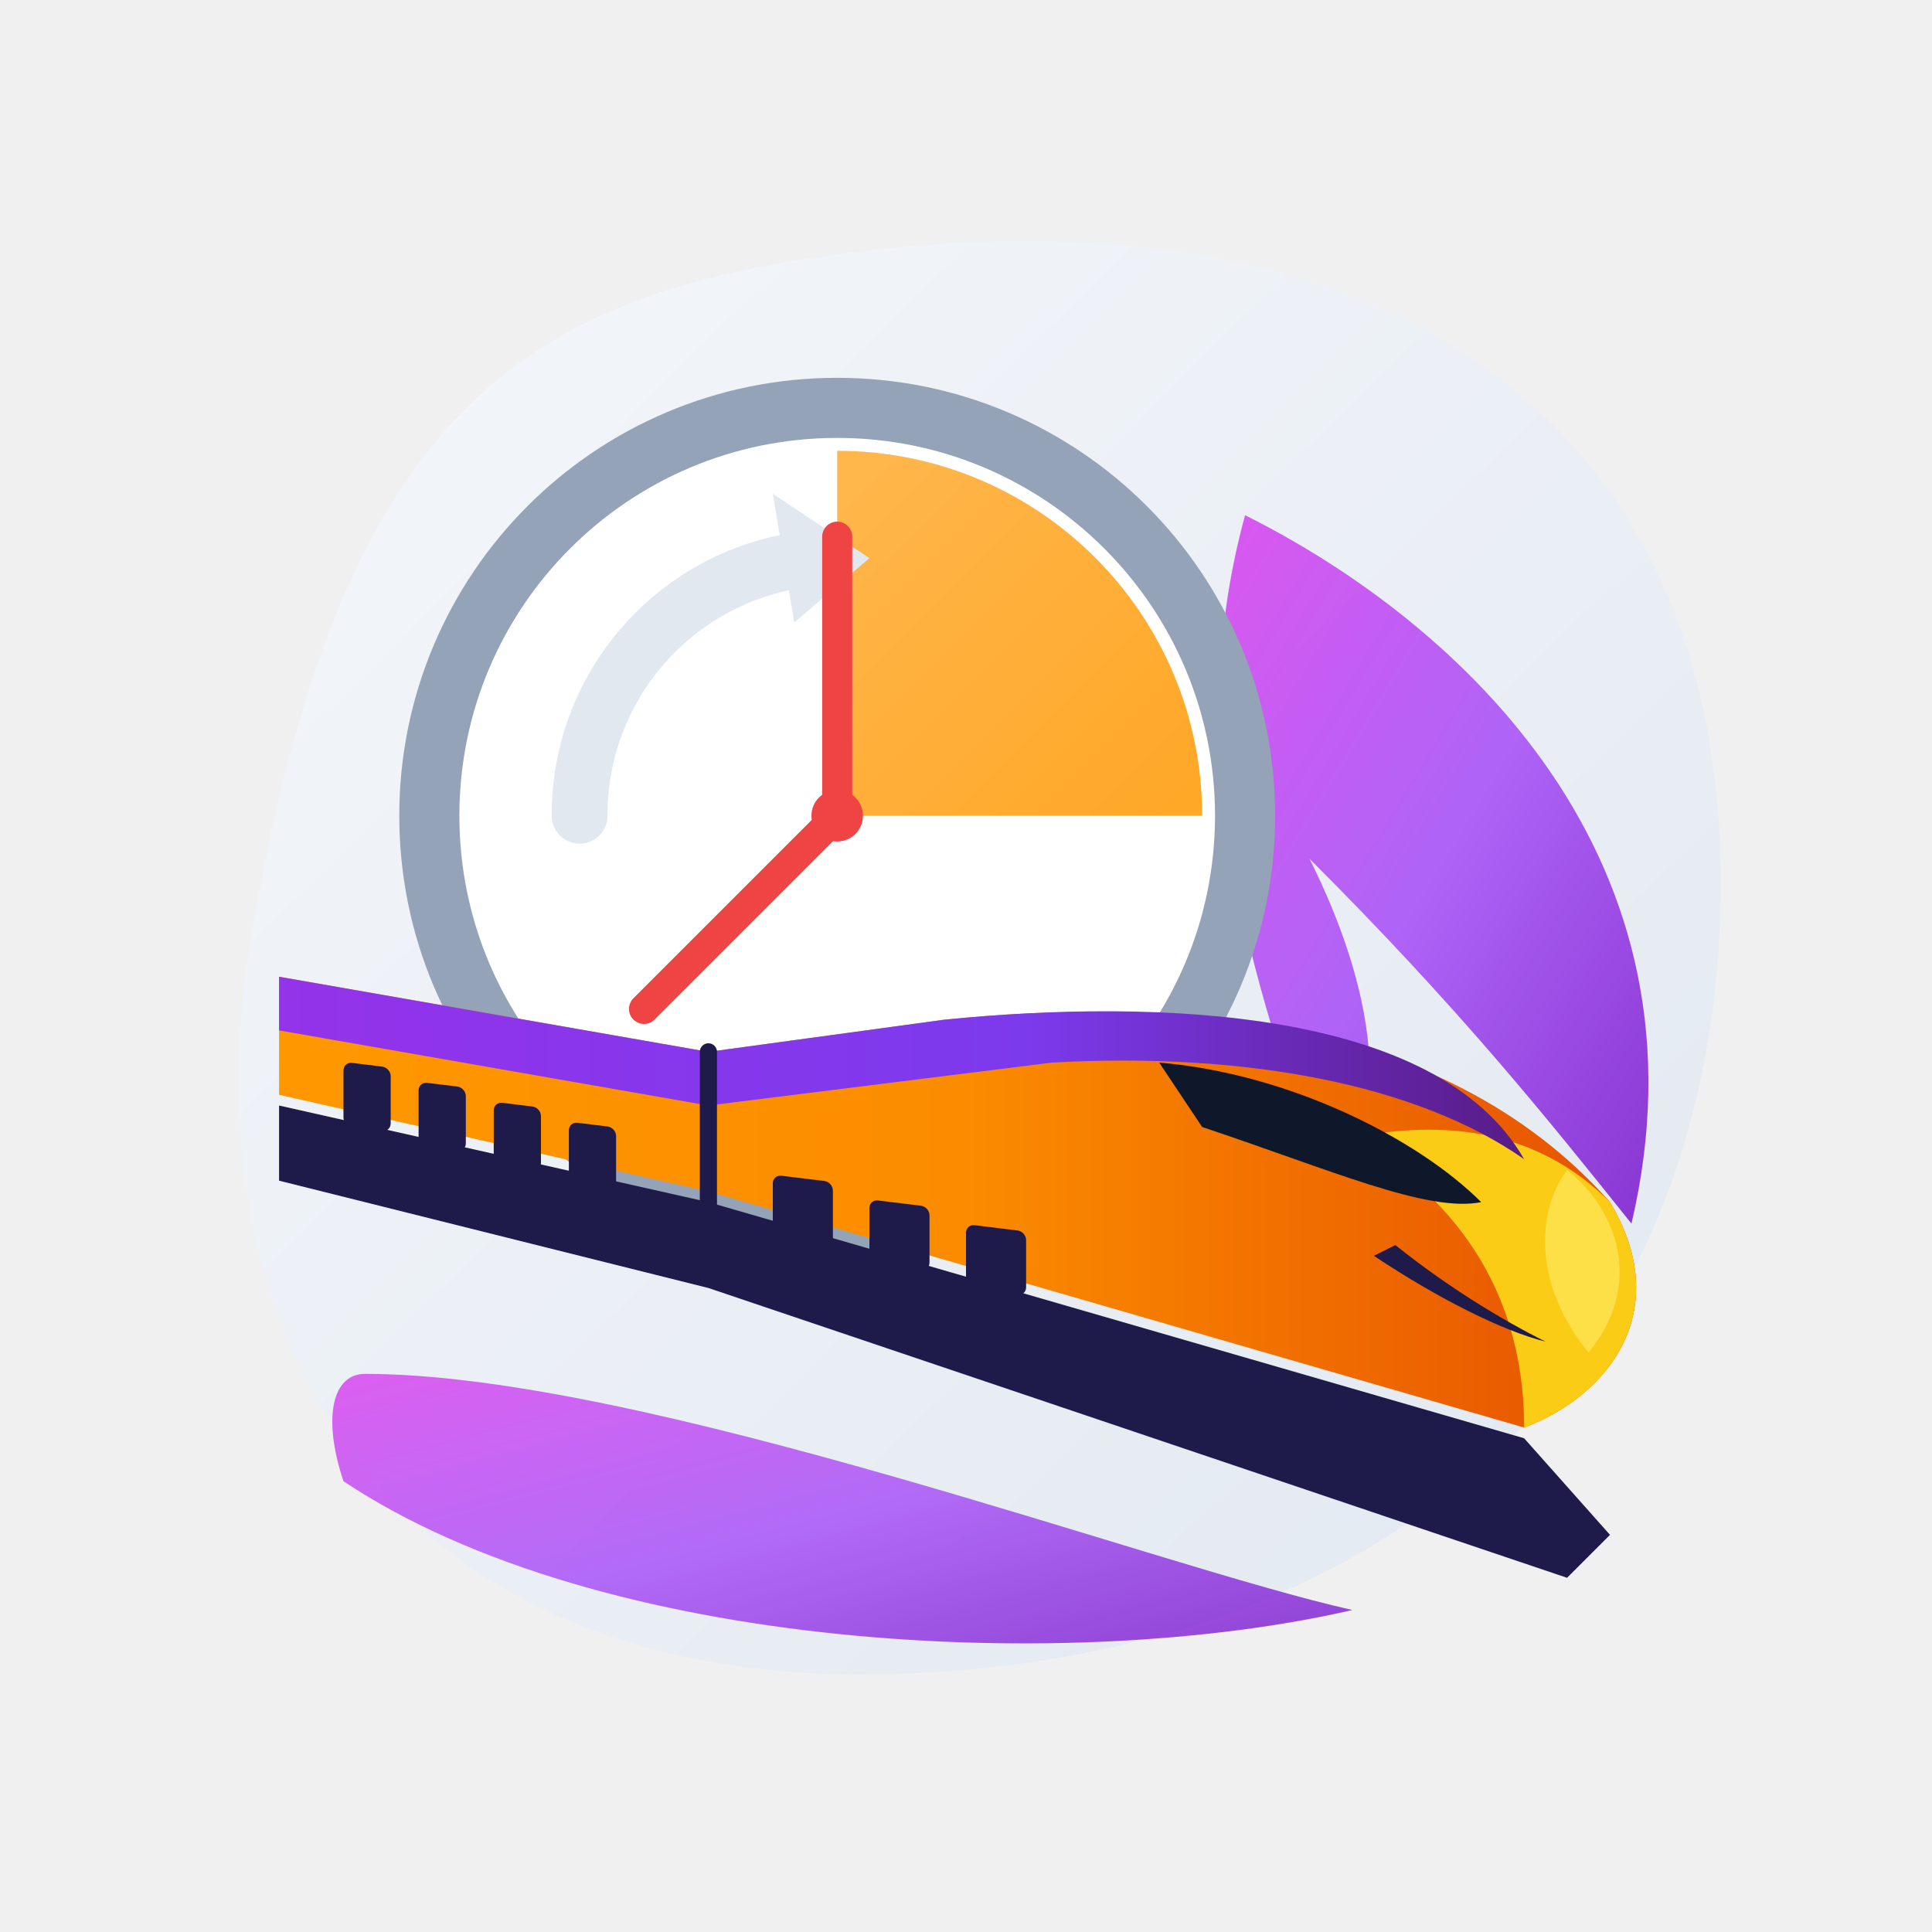
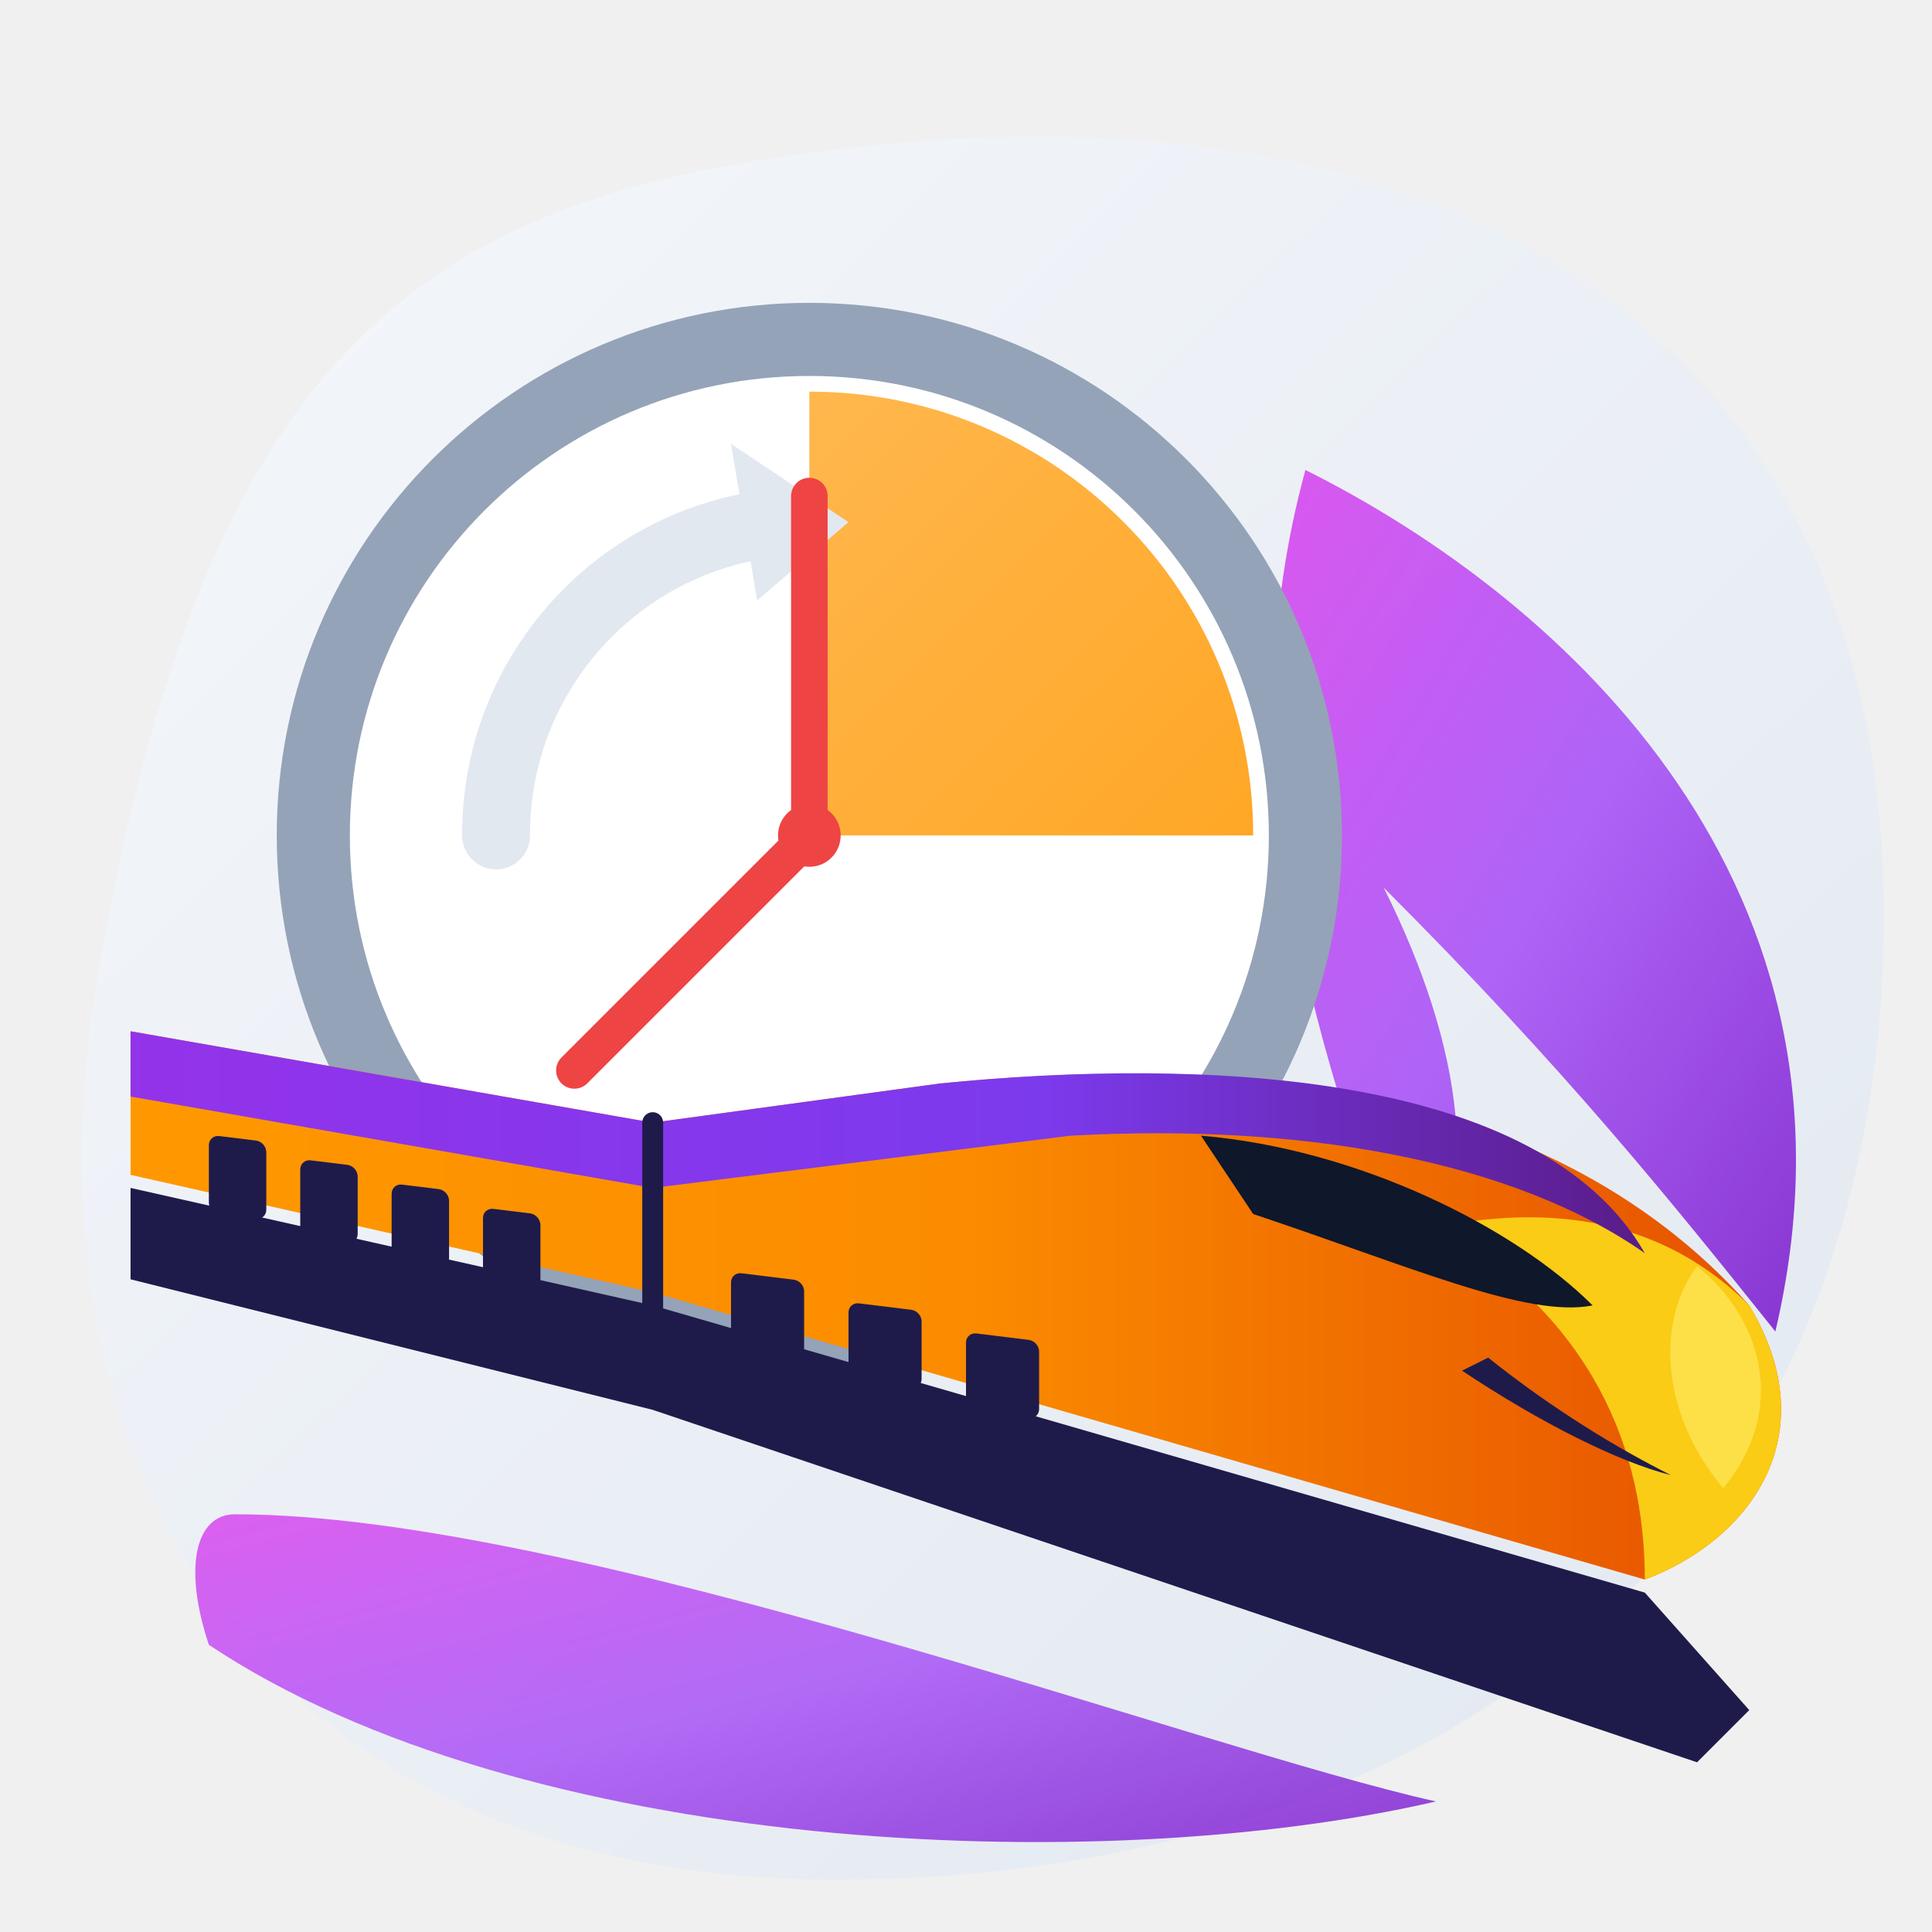
- <svg xmlns="http://www.w3.org/2000/svg" viewBox="0 0 900 900" width="100%" height="100%">
+ <svg xmlns="http://www.w3.org/2000/svg" viewBox="80 60 740 740" width="100%" height="100%">
  <defs>
    <linearGradient id="cloudGrad" x1="0%" y1="0%" x2="100%" y2="100%">
      <stop offset="0%" stop-color="#F4F7FB" />
      <stop offset="100%" stop-color="#E2E8F0" />
    </linearGradient>
    <linearGradient id="speedPurple" x1="0%" y1="0%" x2="100%" y2="100%">
      <stop offset="0%" stop-color="#D946EF" />
      <stop offset="50%" stop-color="#A855F7" />
      <stop offset="100%" stop-color="#7E22CE" />
    </linearGradient>
    <linearGradient id="trainOrangeGrad" x1="0%" y1="0%" x2="100%" y2="0%">
      <stop offset="0%" stop-color="#FF9800" />
      <stop offset="50%" stop-color="#FB8C00" />
      <stop offset="100%" stop-color="#E65100" />
    </linearGradient>
    <linearGradient id="trainPurpleGrad" x1="0%" y1="0%" x2="100%" y2="0%">
      <stop offset="0%" stop-color="#9333EA" />
      <stop offset="60%" stop-color="#7C3AED" />
      <stop offset="100%" stop-color="#581C87" />
    </linearGradient>
    <linearGradient id="clockSectorGrad" x1="0%" y1="0%" x2="100%" y2="100%">
      <stop offset="0%" stop-color="#FFB74D" />
      <stop offset="100%" stop-color="#FFA726" />
    </linearGradient>
  </defs>
  <path d="M 380,120 C 650,80 820,200 800,450 C 780,680 600,780 400,780 C 180,780 80,620 120,420 C 160,200 240,140 380,120 Z" fill="url(#cloudGrad)" />
  <path d="M 580,240 C 680,290 800,400 760,570 C 720,520 680,470 610,400 C 640,460 650,520 620,560 C 580,450 550,350 580,240 Z" fill="url(#speedPurple)" opacity="0.9" />
  <g id="ClockBackground">
    <circle cx="390" cy="380" r="190" fill="#FFFFFF" stroke="#94A3B8" stroke-width="28" />
    <path d="M 390,380 L 390,210 A 170,170 0 0,1 560,380 Z" fill="url(#clockSectorGrad)" />
    <path d="M 270,380 A 120,120 0 0,1 380,260" fill="none" stroke="#E2E8F0" stroke-width="26" stroke-linecap="round" />
    <polygon points="360,230 405,260 370,290" fill="#E2E8F0" />
    <line x1="390" y1="380" x2="390" y2="250" stroke="#EF4444" stroke-width="14" stroke-linecap="round" />
    <line x1="390" y1="380" x2="300" y2="470" stroke="#EF4444" stroke-width="14" stroke-linecap="round" />
    <circle cx="390" cy="380" r="12" fill="#EF4444" />
  </g>
  <path d="M 170,640 C 300,640 540,730 630,750 C 500,780 280,770 160,690 C 150,660 155,640 170,640 Z" fill="url(#speedPurple)" opacity="0.85" />
  <g id="CrispBulletTrain">
    <path d="M 130,550 L 330,600 L 730,735 L 750,715 L 710,670 L 330,560 L 130,515 Z" fill="#1E1B4B" />
    <path d="M 130,510 L 330,555 L 710,665 C 750,650 780,610 750,560 C 670,470 540,465 440,475 L 330,490 L 130,455 Z" fill="url(#trainOrangeGrad)" />
    <path d="M 710,665 C 750,650 780,610 750,560 C 720,530 680,520 630,530 C 690,565 710,615 710,665 Z" fill="#FACC15" />
    <path d="M 740,630 C 765,600 755,565 730,545 C 715,565 715,600 740,630 Z" fill="#FDE047" />
    <path d="M 130,455 L 330,490 L 440,475 C 540,465 670,470 710,540 C 660,505 580,490 490,495 L 330,515 L 130,480 Z" fill="url(#trainPurpleGrad)" />
    <path d="M 540,495 C 600,500 660,530 690,560 C 665,565 620,545 560,525 Z" fill="#0F172A" />
    <path d="M 640,585 C 670,605 700,620 720,625 C 700,615 675,600 650,580 Z" fill="#1E1B4B" />
    <line x1="330" y1="490" x2="330" y2="595" stroke="#1E1B4B" stroke-width="8" stroke-linecap="round" />
    <g fill="#1E1B4B">
      <rect x="160" y="475" width="22" height="30" rx="4" transform="skewY(7)" />
      <rect x="195" y="480" width="22" height="30" rx="4" transform="skewY(7)" />
      <rect x="230" y="485" width="22" height="30" rx="4" transform="skewY(7)" />
      <rect x="265" y="490" width="22" height="30" rx="4" transform="skewY(7)" />
    </g>
    <g fill="#1E1B4B">
      <rect x="360" y="503" width="28" height="30" rx="4" transform="skewY(7)" />
      <rect x="405" y="509" width="28" height="30" rx="4" transform="skewY(7)" />
      <rect x="450" y="515" width="28" height="30" rx="4" transform="skewY(7)" />
    </g>
  </g>
</svg>
